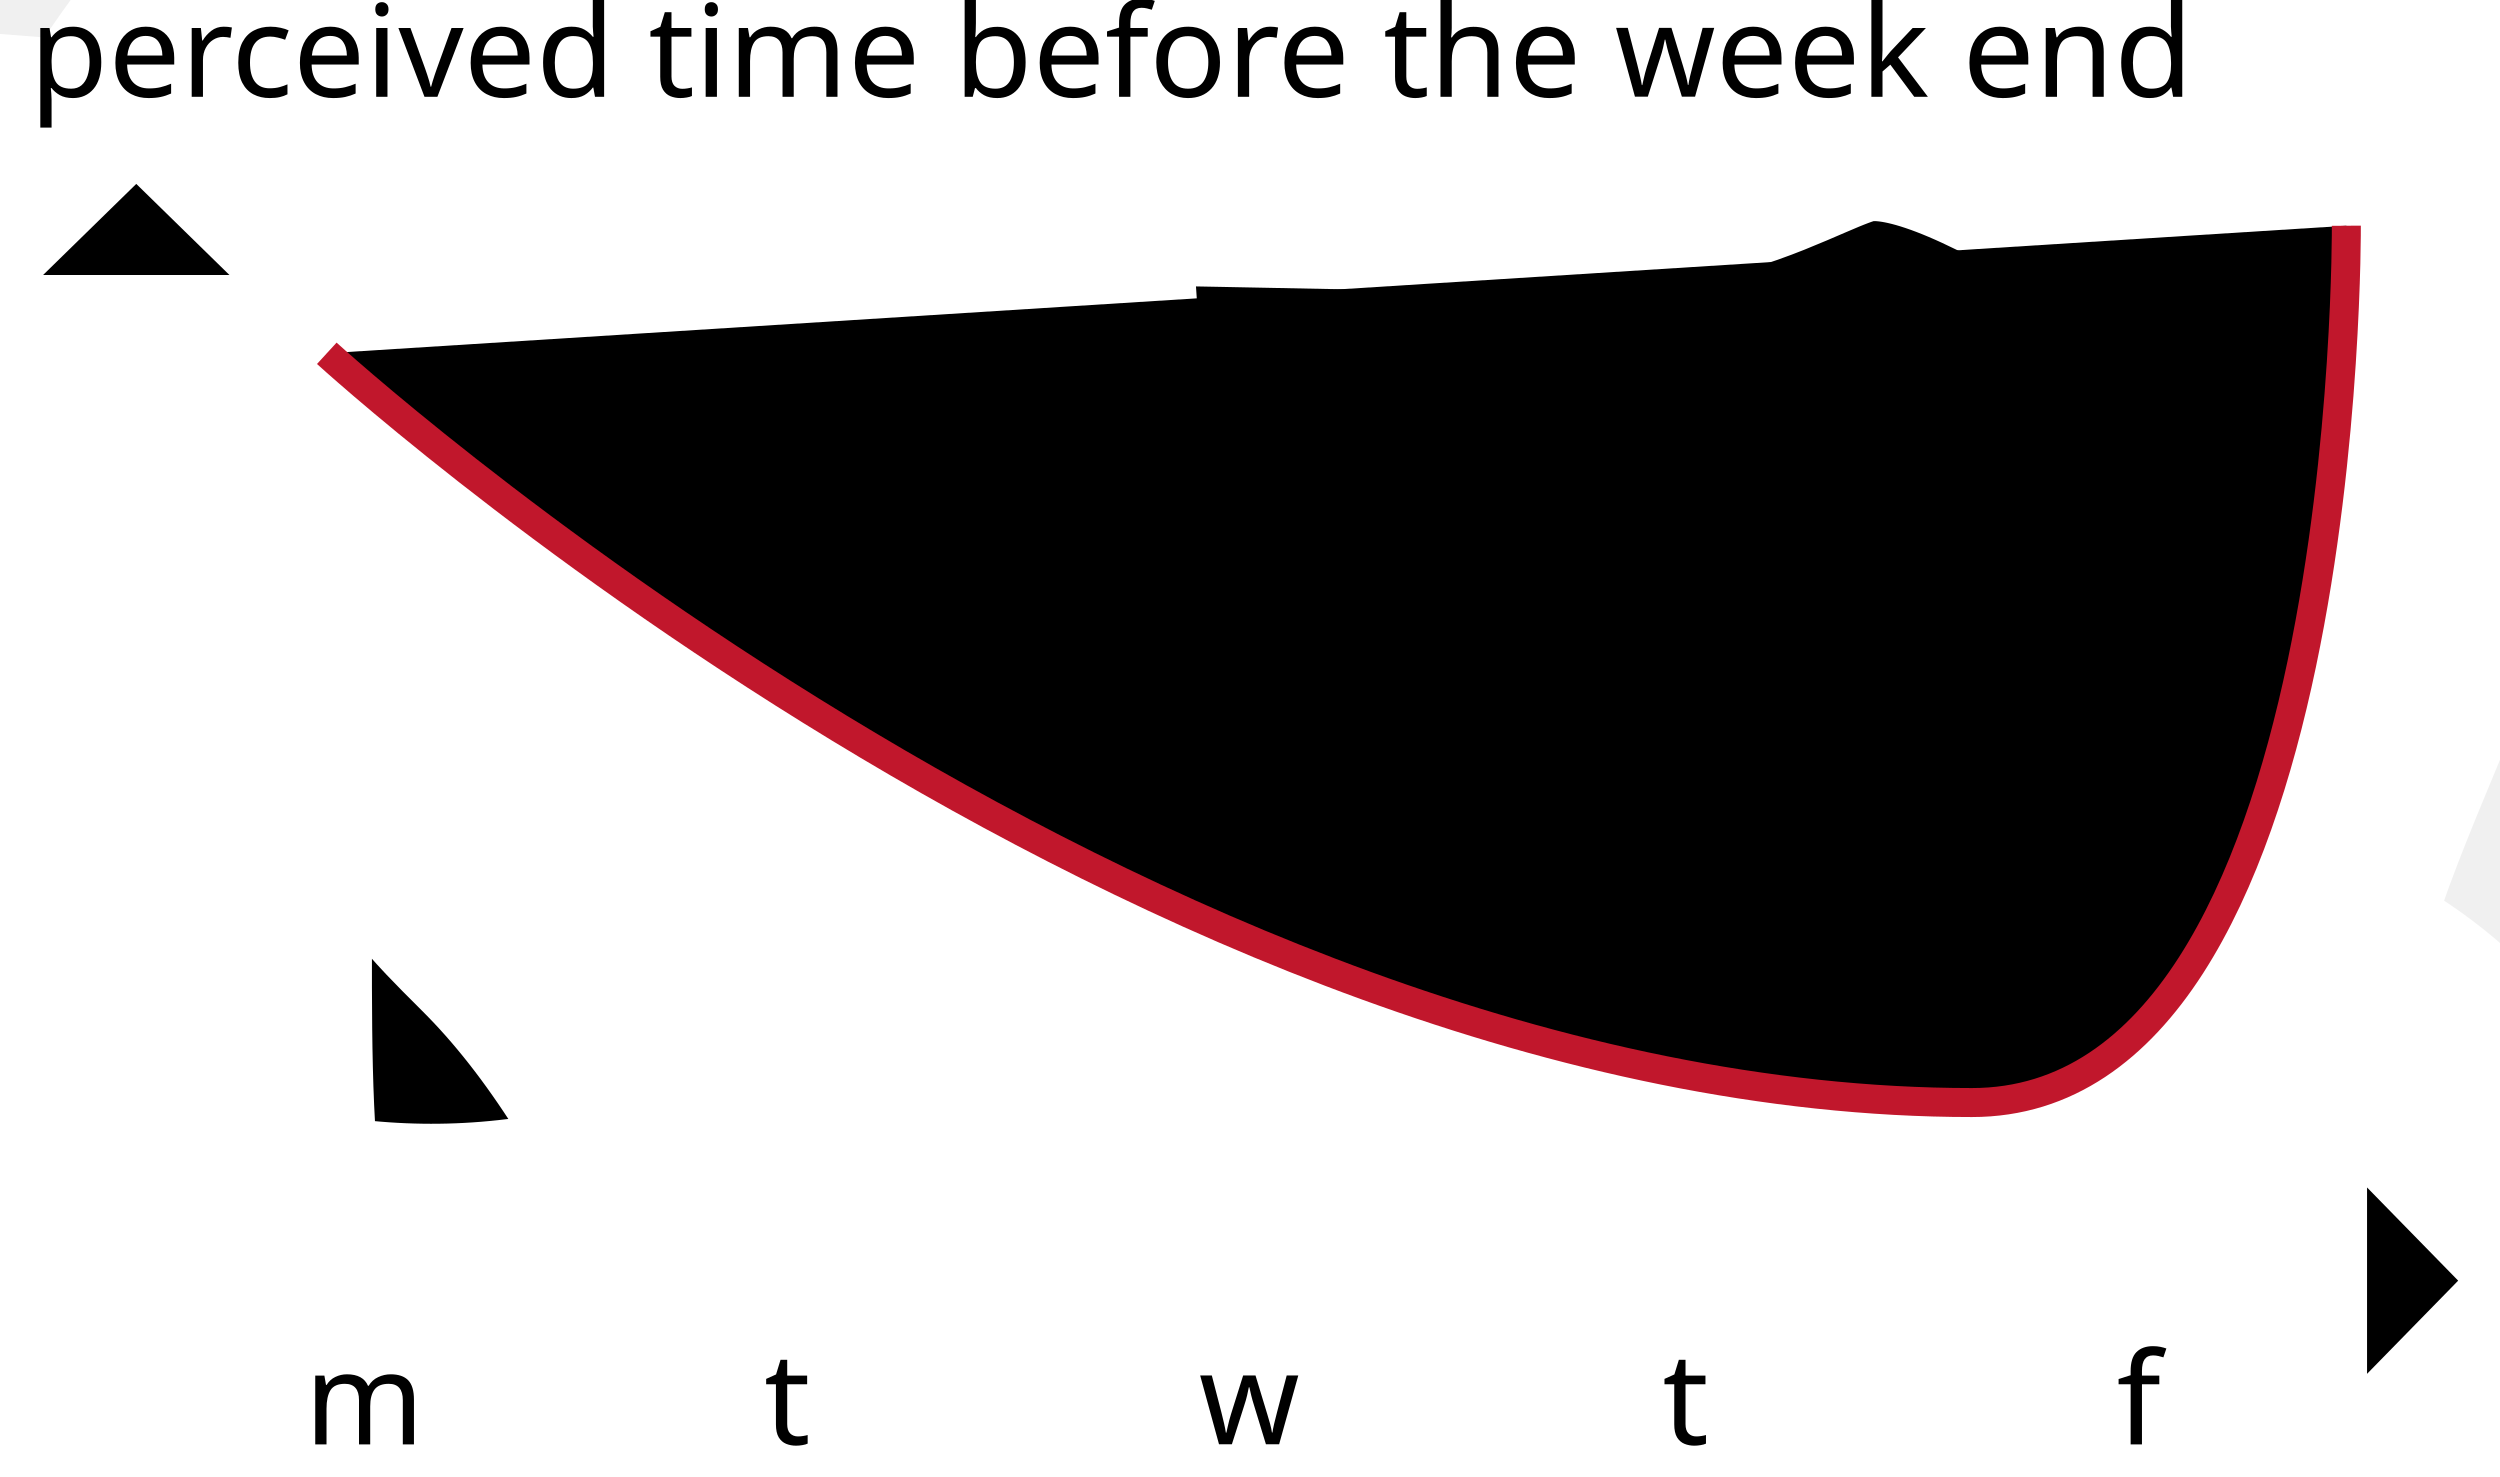
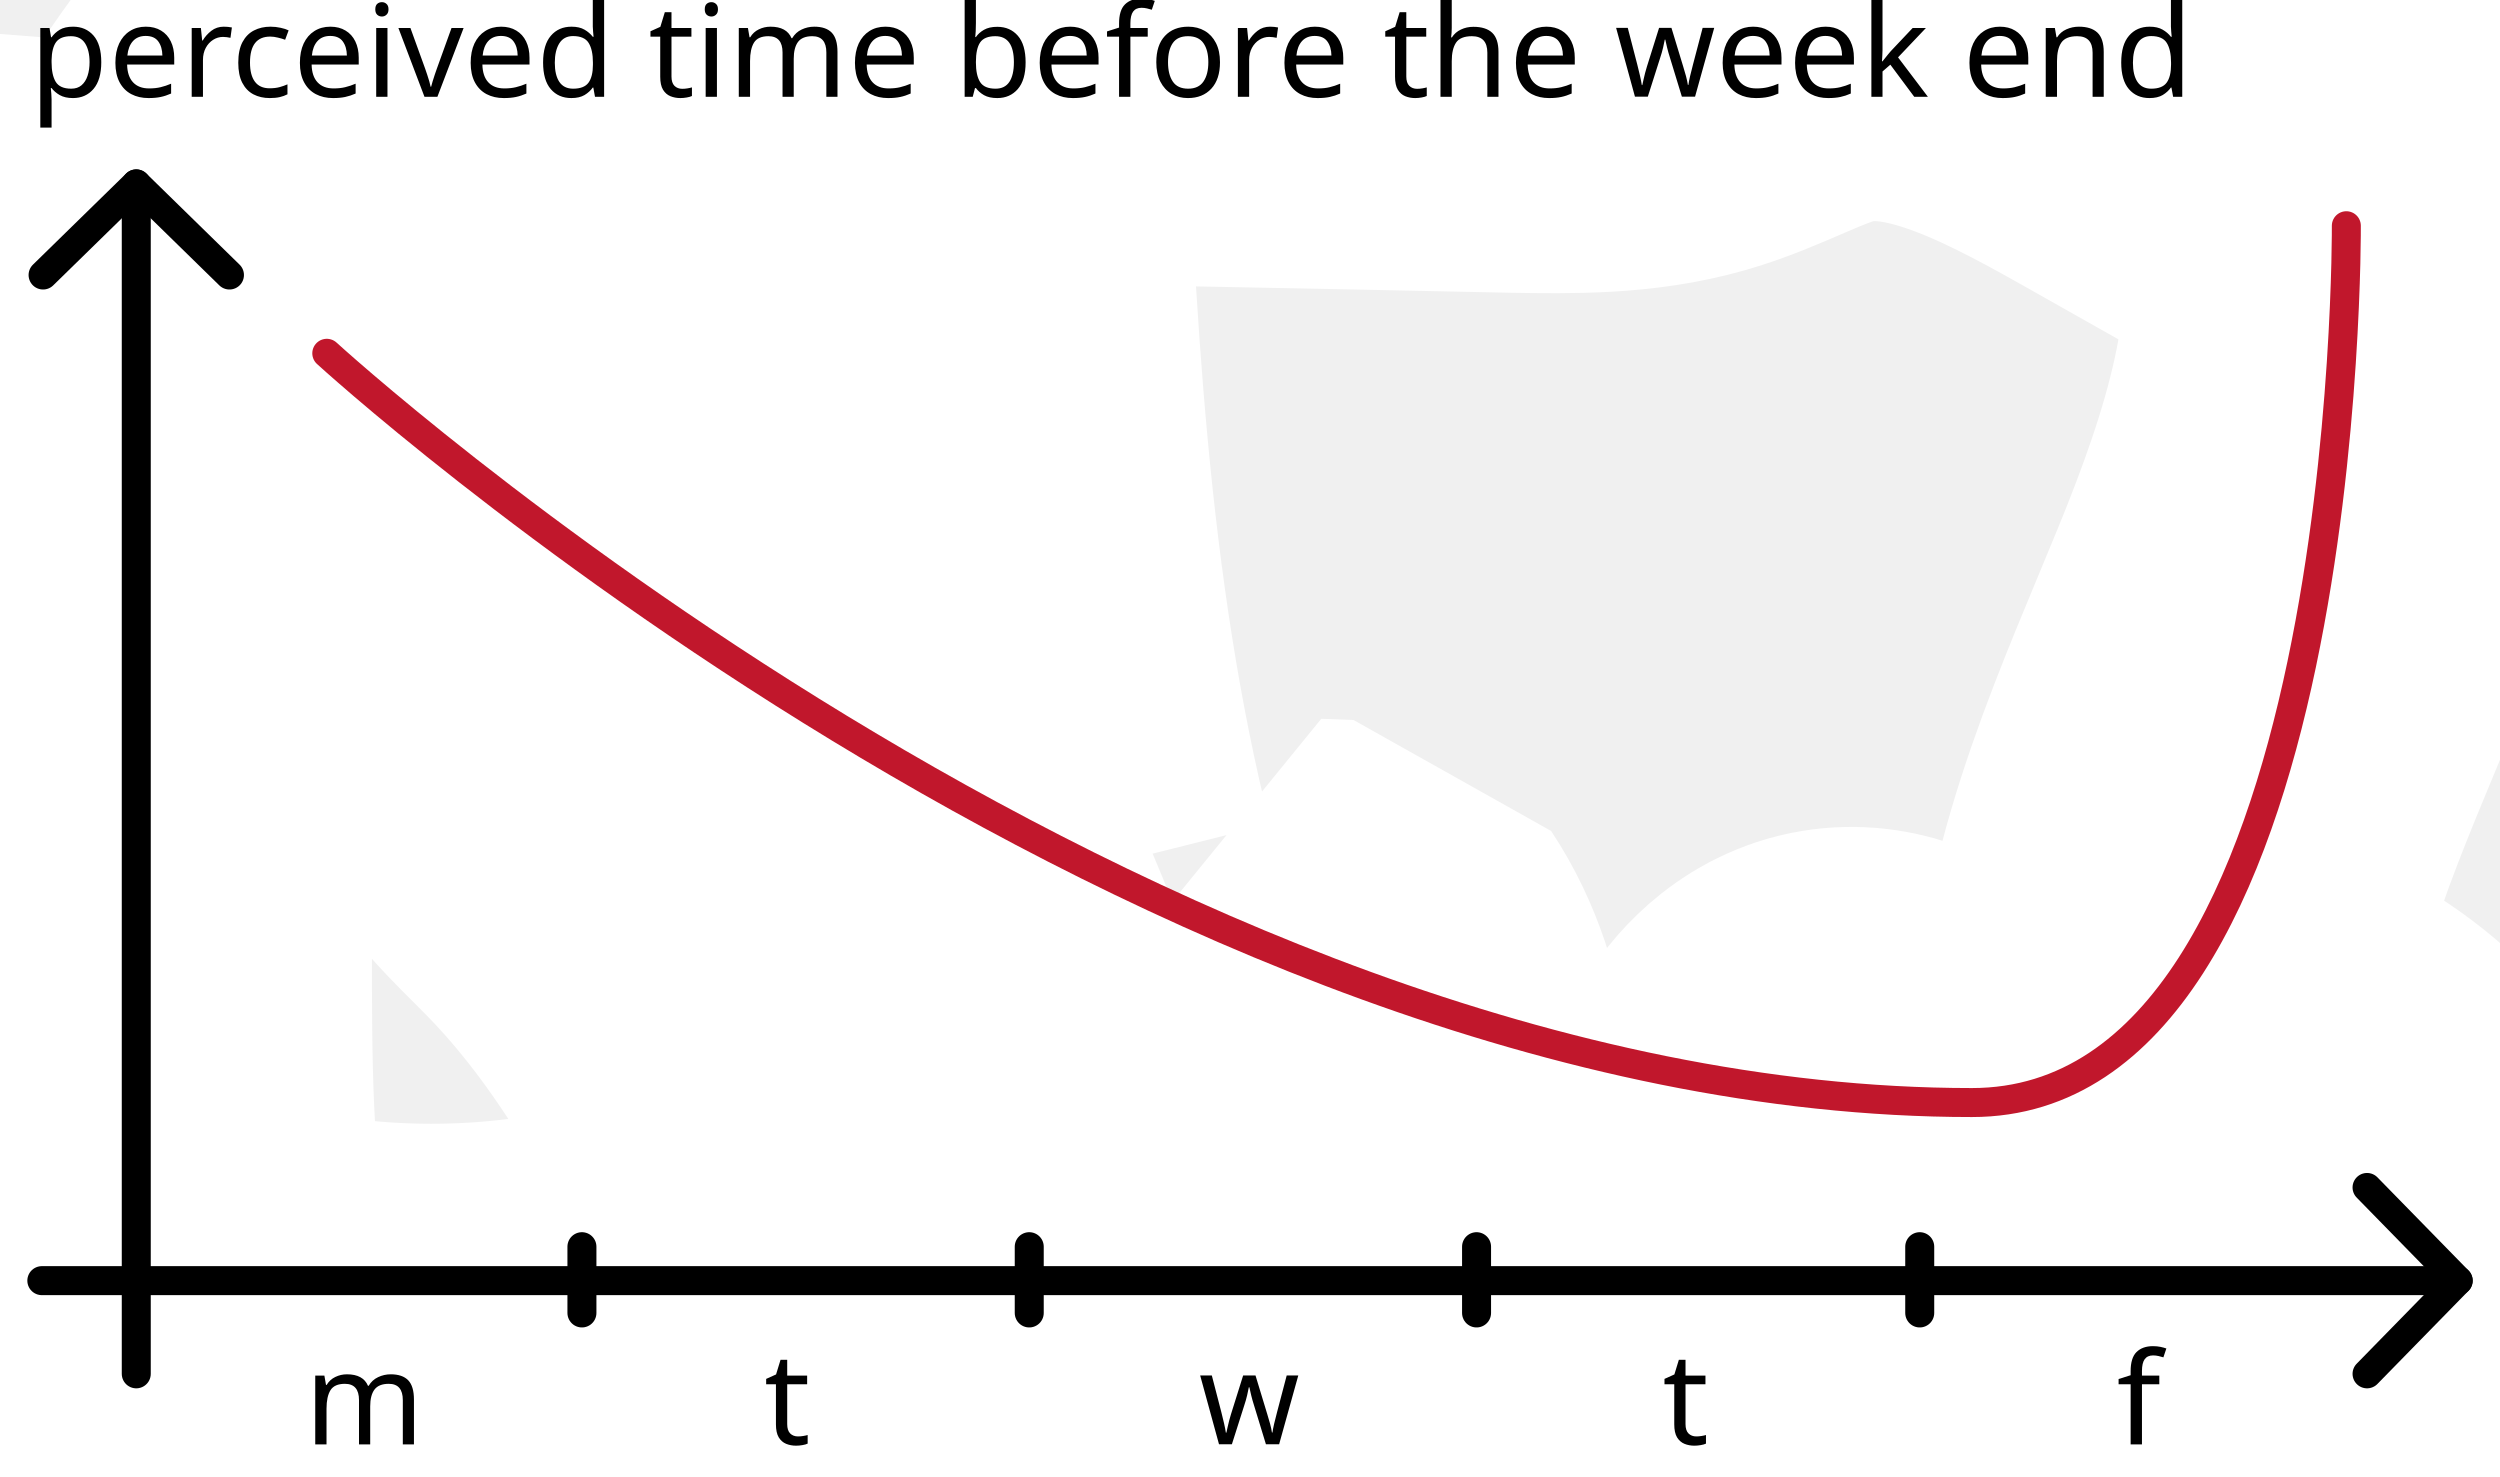
<svg xmlns="http://www.w3.org/2000/svg" version="1.1" id="Layer_1" x="0px" y="0px" viewBox="0 0 603.6 356.4" enable-background="new 0 0 603.6 356.4" xml:space="preserve">
-   <path stroke="#FFFFFF" stroke-width="120" d="M38.3,11.2  c-5.9,75.6-8.7,151.5-8.5,227.4c0.1,27.4,0.6,55.1,7.4,81.7c28.6,9.7,59.4,13.1,89.5,9.8c12.3-1.3,24.6-3.8,37-2.7  c13.6,1.2,30,5.7,39-4.7c8.2-9.5,3.3-24.1-2.2-35.3c-14.6-30.2-31-60.1-54.5-84.1c-8-8.2-17.2-16.1-21-27c-2-5.8-2.3-12-4.5-17.8  c-2.4-6.5-7-11.9-11.4-17.3c-16.9-20.7-32.3-42.8-45.7-65.9c-4.4-7.6-8.8-16.3-6.6-24.9c1-3.7,3.1-7.1,5.3-10.2  C71.3,26.8,82.2,14.1,96.8,7s33.4-7.3,45.8,3.1c16.2,13.6,15.8,37.9,18.8,58.8c3.4,23.5,12.8,45.7,22.1,67.6  c12.1,28.4,24.1,56.7,36.2,85.1c7.7,18.1,15.5,36.4,19.3,55.8c2.3,11.7,3.1,23.7,7.2,34.8s12.2,21.7,23.8,24.7  c5.3,1.4,11.4,0.8,15.5-2.8c2.6-2.3,4.1-5.6,5.4-8.8c6.3-15.6,9.4-32.5,9.1-49.4c-0.1-7.7-0.8-16,3.5-22.3  c4.7-6.9,15.2-12,13.2-20.1c2.6,0.1,5.2,0.2,7.8,0.3c21.3,32.1-0.2,80,21.8,111.7c3,4.4,7,8.3,12,10.1c7.7,2.7,16.6-0.4,22.8-5.7  c6.2-5.4,10.4-12.7,14.5-19.8c11.4-19.8,23.2-39.3,35.6-58.5c2.7-4.3,5.7-8.7,10.4-10.8c9.8-4.4,20.9,4.5,25,14.4  c4.1,9.9,4.4,21.2,9.2,30.8c10,20.1,35.3,26.2,57.5,30c10.9,1.9,22.8,3.7,32.7-1.4c18-9.1,18.9-36.6,6.7-52.7s-32.2-23.8-51.2-30.7  c2.1-35.4,17.6-68.4,31-101.2s25-68.4,18.6-103.3c-17.8-10-35.5-20.1-53.3-30.1c-24.5-13.8-52-28.1-79.3-21.6  c-11.6,2.8-22,9.2-33.5,12.5c-12.5,3.6-25.8,3.4-38.8,3.2C319.2,9.7,272.4,8.8,225.7,8c2.9,69,5.9,138.6,22.7,205.6" />
+   <path fill="none" stroke="#FFFFFF" stroke-width="120" stroke-linejoin="bevel" stroke-miterlimit="10" d="M38.3,11.2  c-5.9,75.6-8.7,151.5-8.5,227.4c0.1,27.4,0.6,55.1,7.4,81.7c28.6,9.7,59.4,13.1,89.5,9.8c12.3-1.3,24.6-3.8,37-2.7  c13.6,1.2,30,5.7,39-4.7c8.2-9.5,3.3-24.1-2.2-35.3c-14.6-30.2-31-60.1-54.5-84.1c-8-8.2-17.2-16.1-21-27c-2-5.8-2.3-12-4.5-17.8  c-2.4-6.5-7-11.9-11.4-17.3c-16.9-20.7-32.3-42.8-45.7-65.9c-4.4-7.6-8.8-16.3-6.6-24.9c1-3.7,3.1-7.1,5.3-10.2  C71.3,26.8,82.2,14.1,96.8,7s33.4-7.3,45.8,3.1c16.2,13.6,15.8,37.9,18.8,58.8c3.4,23.5,12.8,45.7,22.1,67.6  c12.1,28.4,24.1,56.7,36.2,85.1c7.7,18.1,15.5,36.4,19.3,55.8c2.3,11.7,3.1,23.7,7.2,34.8s12.2,21.7,23.8,24.7  c5.3,1.4,11.4,0.8,15.5-2.8c2.6-2.3,4.1-5.6,5.4-8.8c6.3-15.6,9.4-32.5,9.1-49.4c-0.1-7.7-0.8-16,3.5-22.3  c4.7-6.9,15.2-12,13.2-20.1c2.6,0.1,5.2,0.2,7.8,0.3c21.3,32.1-0.2,80,21.8,111.7c3,4.4,7,8.3,12,10.1c7.7,2.7,16.6-0.4,22.8-5.7  c6.2-5.4,10.4-12.7,14.5-19.8c11.4-19.8,23.2-39.3,35.6-58.5c2.7-4.3,5.7-8.7,10.4-10.8c9.8-4.4,20.9,4.5,25,14.4  c4.1,9.9,4.4,21.2,9.2,30.8c10,20.1,35.3,26.2,57.5,30c10.9,1.9,22.8,3.7,32.7-1.4c18-9.1,18.9-36.6,6.7-52.7s-32.2-23.8-51.2-30.7  c2.1-35.4,17.6-68.4,31-101.2s25-68.4,18.6-103.3c-17.8-10-35.5-20.1-53.3-30.1c-24.5-13.8-52-28.1-79.3-21.6  c-11.6,2.8-22,9.2-33.5,12.5c-12.5,3.6-25.8,3.4-38.8,3.2C319.2,9.7,272.4,8.8,225.7,8c2.9,69,5.9,138.6,22.7,205.6" />
  <g>
-     <line stroke-width="7" x1="32.9" y1="44.4" x2="32.9" y2="331.7" />
-     <polyline stroke-width="7" points="   10.4,66.4 32.9,44.4 55.4,66.4  " />
+     <line fill="none" stroke="#000000" stroke-width="7" stroke-linecap="round" stroke-linejoin="round" stroke-miterlimit="10" x1="32.9" y1="44.4" x2="32.9" y2="331.7" />
+     <polyline fill="none" stroke="#000000" stroke-width="7" stroke-linecap="round" stroke-linejoin="round" stroke-miterlimit="10" points="   10.4,66.4 32.9,44.4 55.4,66.4  " />
    <text transform="matrix(1 0 0 1 7.0923 23.3647)" font-family="'PermanentMarker'" font-size="31">perceived time before the week end</text>
  </g>
  <g>
-     <line stroke-width="7" x1="10.1" y1="309.2" x2="593.5" y2="309.2" />
-     <polyline stroke-width="7" points="   571.5,286.7 593.5,309.2 571.5,331.7  " />
-     <line stroke-width="7" x1="140.5" y1="301" x2="140.5" y2="317" />
+     <line fill="none" stroke="#000000" stroke-width="7" stroke-linecap="round" stroke-linejoin="round" stroke-miterlimit="10" x1="10.1" y1="309.2" x2="593.5" y2="309.2" />
+     <polyline fill="none" stroke="#000000" stroke-width="7" stroke-linecap="round" stroke-linejoin="round" stroke-miterlimit="10" points="   571.5,286.7 593.5,309.2 571.5,331.7  " />
+     <line fill="none" stroke="#000000" stroke-width="7" stroke-linecap="round" stroke-miterlimit="10" x1="140.5" y1="301" x2="140.5" y2="317" />
    <text transform="matrix(1 0 0 1 73.4746 348.7344)" font-family="'PermanentMarker'" font-size="31">m</text>
-     <line stroke-width="7" x1="248.5" y1="301" x2="248.5" y2="317" />
+     <line fill="none" stroke="#000000" stroke-width="7" stroke-linecap="round" stroke-miterlimit="10" x1="248.5" y1="301" x2="248.5" y2="317" />
    <text transform="matrix(1 0 0 1 184.4839 348.7344)" font-family="'PermanentMarker'" font-size="31">t</text>
-     <line stroke-width="7" x1="356.5" y1="301" x2="356.5" y2="317" />
+     <line fill="none" stroke="#000000" stroke-width="7" stroke-linecap="round" stroke-miterlimit="10" x1="356.5" y1="301" x2="356.5" y2="317" />
    <text transform="matrix(1 0 0 1 289.4263 348.7344)" font-family="'PermanentMarker'" font-size="31">w</text>
-     <line stroke-width="7" x1="463.5" y1="301" x2="463.5" y2="317" />
+     <line fill="none" stroke="#000000" stroke-width="7" stroke-linecap="round" stroke-miterlimit="10" x1="463.5" y1="301" x2="463.5" y2="317" />
    <text transform="matrix(1 0 0 1 401.374 348.7344)" font-family="'PermanentMarker'" font-size="31">t</text>
    <text transform="matrix(1 0 0 1 511.0459 348.7344)" font-family="'PermanentMarker'" font-size="31">f</text>
  </g>
-   <path stroke="#C1172C" stroke-width="7" d="M78.9,85.3  c0,0,197.4,180.9,397.2,180.9c91.8,0,90.4-211.7,90.4-211.7" />
+   <path fill="none" stroke="#C1172C" stroke-width="7" stroke-linecap="round" stroke-miterlimit="10" d="M78.9,85.3  c0,0,197.4,180.9,397.2,180.9c91.8,0,90.4-211.7,90.4-211.7" />
</svg>
